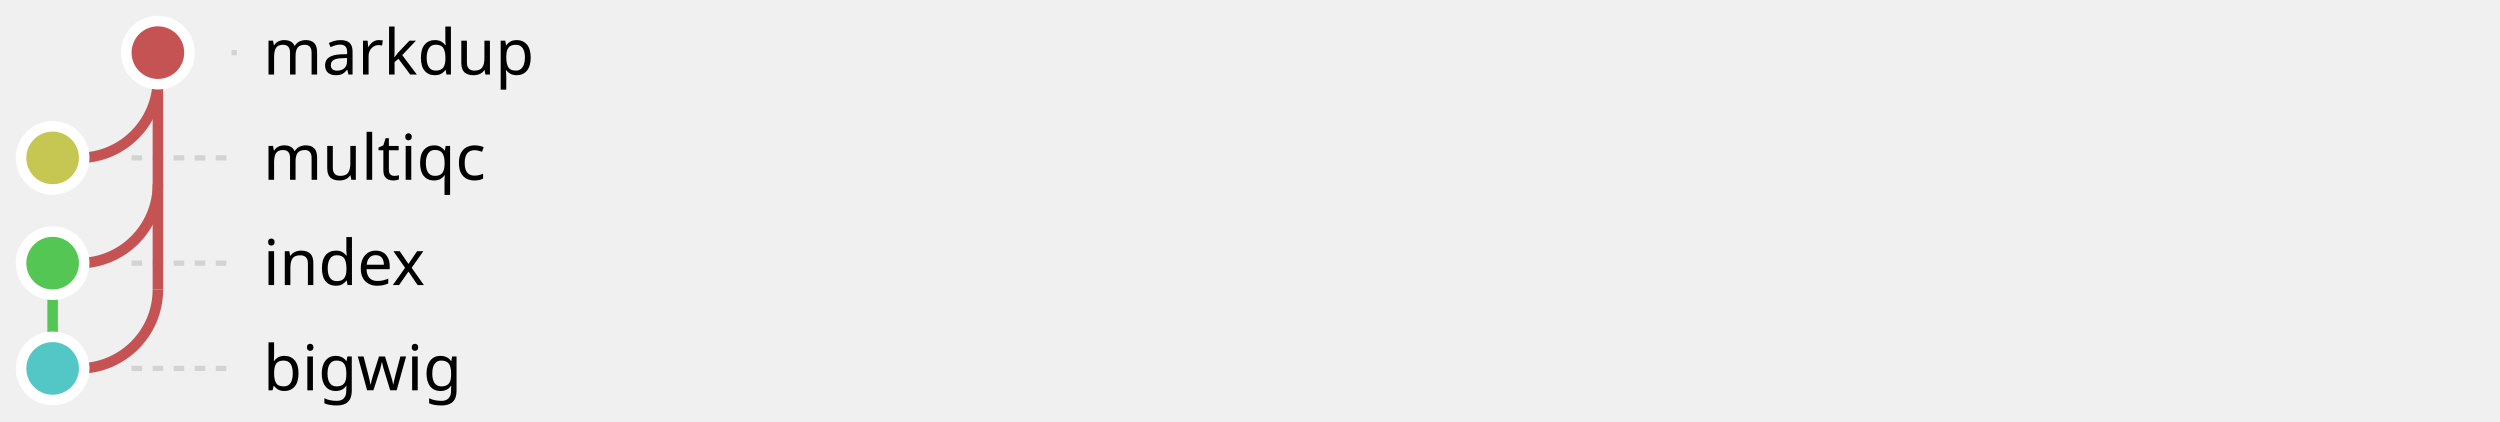
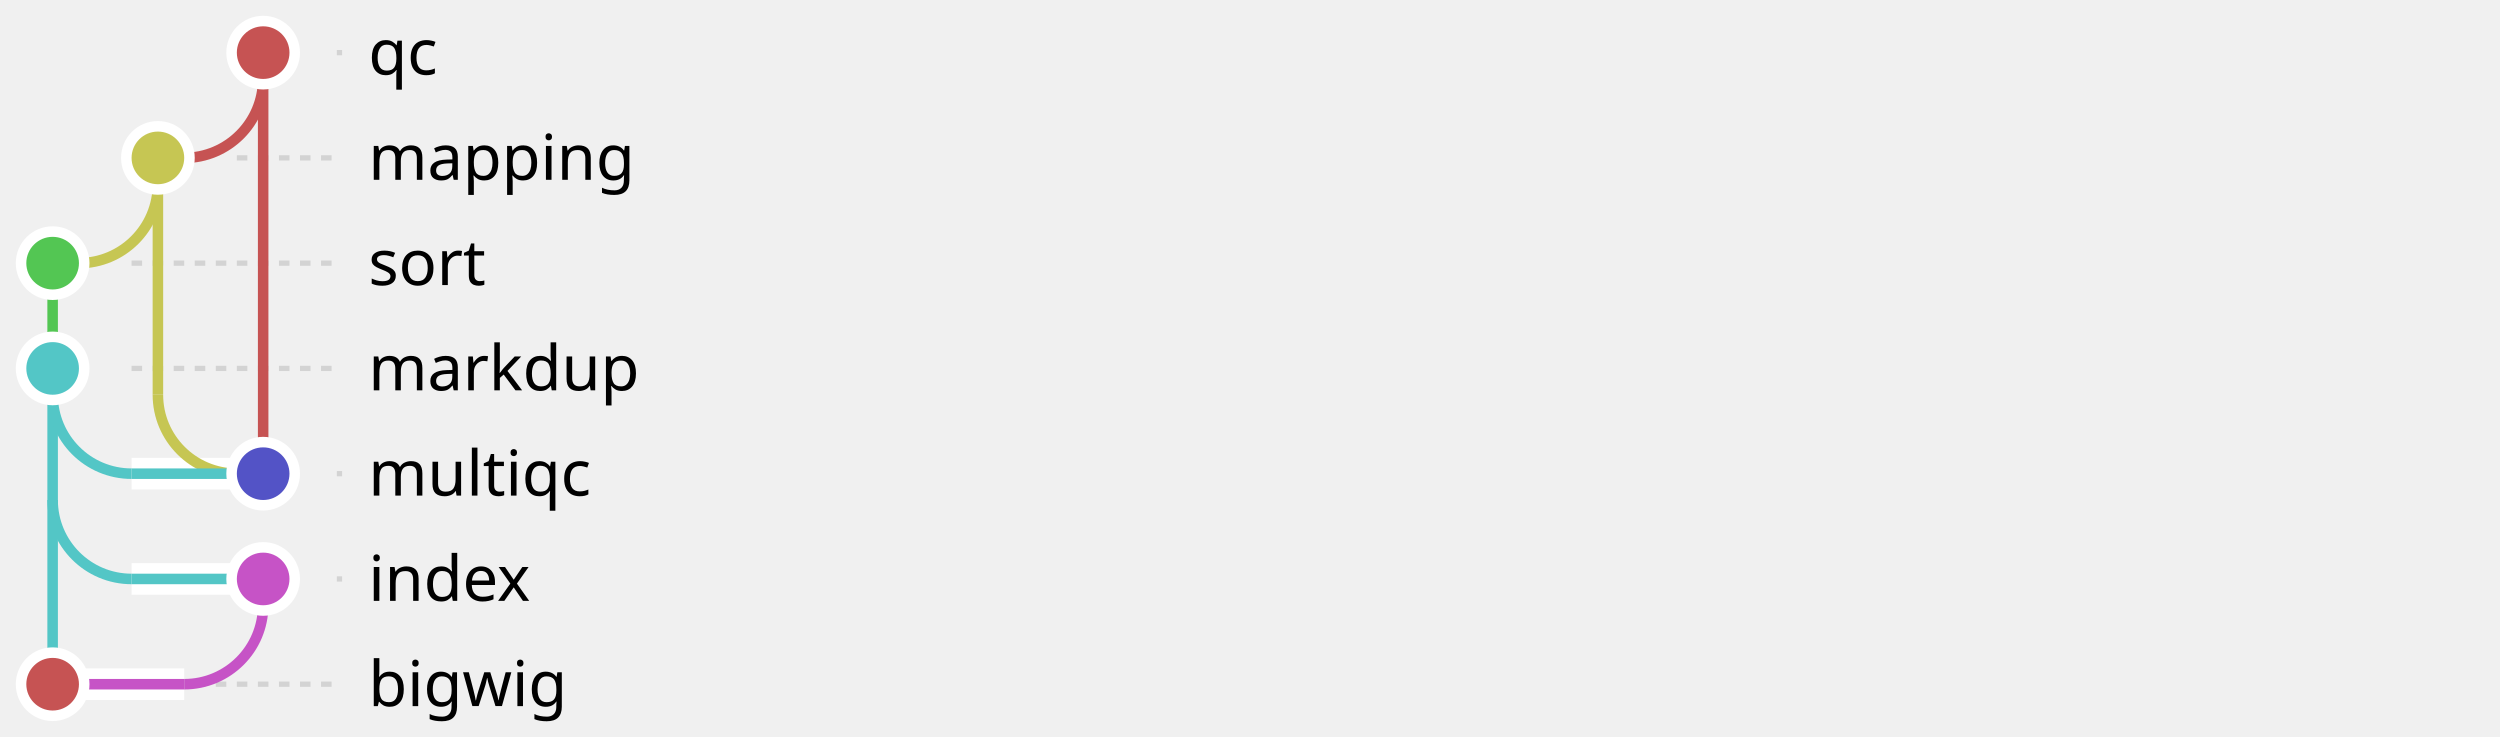
- <svg xmlns="http://www.w3.org/2000/svg" baseProfile="full" height="100%" version="1.1" viewBox="25.0,5.0,475.0,80.0" width="100%">
+ <svg xmlns="http://www.w3.org/2000/svg" baseProfile="full" height="100%" version="1.1" viewBox="25.0,5.0,475.0,140.0" width="100%">
  <defs />
  <g>
-     <line stroke="lightgrey" stroke-dasharray="2" x1="70.0" x2="69.0" y1="15.0" y2="15.0" />
-     <line stroke="lightgrey" stroke-dasharray="2" x1="50.0" x2="69.0" y1="35.0" y2="35.0" />
-     <line stroke="lightgrey" stroke-dasharray="2" x1="50.0" x2="69.0" y1="55.0" y2="55.0" />
-     <line stroke="lightgrey" stroke-dasharray="2" x1="50.0" x2="69.0" y1="75.0" y2="75.0" />
+     <line stroke="lightgrey" stroke-dasharray="2" x1="90.0" x2="89.0" y1="15.0" y2="15.0" />
+     <line stroke="lightgrey" stroke-dasharray="2" x1="70.0" x2="89.0" y1="35.0" y2="35.0" />
+     <line stroke="lightgrey" stroke-dasharray="2" x1="50.0" x2="89.0" y1="55.0" y2="55.0" />
+     <line stroke="lightgrey" stroke-dasharray="2" x1="50.0" x2="89.0" y1="75.0" y2="75.0" />
+     <line stroke="lightgrey" stroke-dasharray="2" x1="90.0" x2="89.0" y1="95.0" y2="95.0" />
+     <line stroke="lightgrey" stroke-dasharray="2" x1="90.0" x2="89.0" y1="115.0" y2="115.0" />
+     <line stroke="lightgrey" stroke-dasharray="2" x1="50.0" x2="89.0" y1="135.0" y2="135.0" />
  </g>
  <g>
    <line stroke="#53c653" stroke-width="2.0" x1="35.0" x2="35.0" y1="55.0" y2="75.0" />
-     <line stroke="#c65353" stroke-width="2.0" x1="55.0" x2="55.0" y1="15.0" y2="60.0" />
+     <line stroke="#c6c653" stroke-width="2.0" x1="55.0" x2="55.0" y1="35.0" y2="80.0" />
+     <line stroke="#c65353" stroke-width="2.0" x1="75.0" x2="75.0" y1="15.0" y2="95.0" />
+     <line stroke="#53c6c6" stroke-width="2.0" x1="35.0" x2="35.0" y1="75.0" y2="135.0" />
+     <line stroke="#c653c6" stroke-width="2.0" x1="75.0" x2="75.0" y1="115.0" y2="120.0" />
  </g>
  <g>
-     <line stroke="white" stroke-width="6.0" x1="35.0" x2="40.0" y1="35.0" y2="35.0" />
+     <line stroke="white" stroke-width="6.0" x1="55.0" x2="60.0" y1="35.0" y2="35.0" />
    <line stroke="white" stroke-width="6.0" x1="35.0" x2="40.0" y1="55.0" y2="55.0" />
-     <line stroke="white" stroke-width="6.0" x1="35.0" x2="40.0" y1="75.0" y2="75.0" />
+     <line stroke="white" stroke-width="6.0" x1="50.0" x2="75.0" y1="95.0" y2="95.0" />
+     <line stroke="white" stroke-width="6.0" x1="50.0" x2="75.0" y1="115.0" y2="115.0" />
+     <line stroke="white" stroke-width="6.0" x1="35.0" x2="60.0" y1="135.0" y2="135.0" />
  </g>
  <g>
-     <path d="M 55.0,20.0 a15.0,15.0 0 0,1 -15.0,15.0" fill="none" stroke="#c65353" stroke-width="2.0" />
-     <line stroke="#c65353" stroke-width="2.0" x1="35.0" x2="40.0" y1="35.0" y2="35.0" />
-     <path d="M 55.0,40.0 a15.0,15.0 0 0,1 -15.0,15.0" fill="none" stroke="#c65353" stroke-width="2.0" />
-     <line stroke="#c65353" stroke-width="2.0" x1="35.0" x2="40.0" y1="55.0" y2="55.0" />
-     <path d="M 55.0,60.0 a15.0,15.0 0 0,1 -15.0,15.0" fill="none" stroke="#c65353" stroke-width="2.0" />
-     <line stroke="#c65353" stroke-width="2.0" x1="35.0" x2="40.0" y1="75.0" y2="75.0" />
+     <path d="M 75.0,20.0 a15.0,15.0 0 0,1 -15.0,15.0" fill="none" stroke="#c65353" stroke-width="2.0" />
+     <line stroke="#c65353" stroke-width="2.0" x1="55.0" x2="60.0" y1="35.0" y2="35.0" />
+     <path d="M 55.0,40.0 a15.0,15.0 0 0,1 -15.0,15.0" fill="none" stroke="#c6c653" stroke-width="2.0" />
+     <line stroke="#c6c653" stroke-width="2.0" x1="35.0" x2="40.0" y1="55.0" y2="55.0" />
+     <path d="M 35.0,80.0 a15.0,15.0 0 0,0 15.0,15.0" fill="none" stroke="#53c6c6" stroke-width="2.0" />
+     <path d="M 55.0,80.0 a15.0,15.0 0 0,0 15.0,15.0" fill="none" stroke="#c6c653" stroke-width="2.0" />
+     <line stroke="#53c6c6" stroke-width="2.0" x1="50.0" x2="75.0" y1="95.0" y2="95.0" />
+     <path d="M 35.0,100.0 a15.0,15.0 0 0,0 15.0,15.0" fill="none" stroke="#53c6c6" stroke-width="2.0" />
+     <line stroke="#53c6c6" stroke-width="2.0" x1="50.0" x2="75.0" y1="115.0" y2="115.0" />
+     <path d="M 75.0,120.0 a15.0,15.0 0 0,1 -15.0,15.0" fill="none" stroke="#c653c6" stroke-width="2.0" />
+     <line stroke="#c653c6" stroke-width="2.0" x1="35.0" x2="60.0" y1="135.0" y2="135.0" />
  </g>
  <g>
-     <circle cx="55.0" cy="15.0" fill="#c65353" id="Nmarkdup" r="6.0" stroke="white" stroke-width="2.0" />
-     <text dominant-baseline="middle" font-family="sans-serif" font-size="inherit" x="75.0" y="15.0">markdup</text>
-     <circle cx="35.0" cy="35.0" fill="#c6c653" id="Nmultiqc" r="6.0" stroke="white" stroke-width="2.0" />
-     <text dominant-baseline="middle" font-family="sans-serif" font-size="inherit" x="75.0" y="35.0">multiqc</text>
-     <circle cx="35.0" cy="55.0" fill="#53c653" id="Nindex" r="6.0" stroke="white" stroke-width="2.0" />
-     <text dominant-baseline="middle" font-family="sans-serif" font-size="inherit" x="75.0" y="55.0">index</text>
-     <circle cx="35.0" cy="75.0" fill="#53c6c6" id="Nbigwig" r="6.0" stroke="white" stroke-width="2.0" />
-     <text dominant-baseline="middle" font-family="sans-serif" font-size="inherit" x="75.0" y="75.0">bigwig</text>
+     <circle cx="75.0" cy="15.0" fill="#c65353" id="Nqc" r="6.0" stroke="white" stroke-width="2.0" />
+     <text dominant-baseline="middle" font-family="sans-serif" font-size="inherit" x="95.0" y="15.0">qc</text>
+     <circle cx="55.0" cy="35.0" fill="#c6c653" id="Nmapping" r="6.0" stroke="white" stroke-width="2.0" />
+     <text dominant-baseline="middle" font-family="sans-serif" font-size="inherit" x="95.0" y="35.0">mapping</text>
+     <circle cx="35.0" cy="55.0" fill="#53c653" id="Nsort" r="6.0" stroke="white" stroke-width="2.0" />
+     <text dominant-baseline="middle" font-family="sans-serif" font-size="inherit" x="95.0" y="55.0">sort</text>
+     <circle cx="35.0" cy="75.0" fill="#53c6c6" id="Nmarkdup" r="6.0" stroke="white" stroke-width="2.0" />
+     <text dominant-baseline="middle" font-family="sans-serif" font-size="inherit" x="95.0" y="75.0">markdup</text>
+     <circle cx="75.0" cy="95.0" fill="#5353c6" id="Nmultiqc" r="6.0" stroke="white" stroke-width="2.0" />
+     <text dominant-baseline="middle" font-family="sans-serif" font-size="inherit" x="95.0" y="95.0">multiqc</text>
+     <circle cx="75.0" cy="115.0" fill="#c653c6" id="Nindex" r="6.0" stroke="white" stroke-width="2.0" />
+     <text dominant-baseline="middle" font-family="sans-serif" font-size="inherit" x="95.0" y="115.0">index</text>
+     <circle cx="35.0" cy="135.0" fill="#c65353" id="Nbigwig" r="6.0" stroke="white" stroke-width="2.0" />
+     <text dominant-baseline="middle" font-family="sans-serif" font-size="inherit" x="95.0" y="135.0">bigwig</text>
  </g>
</svg>
